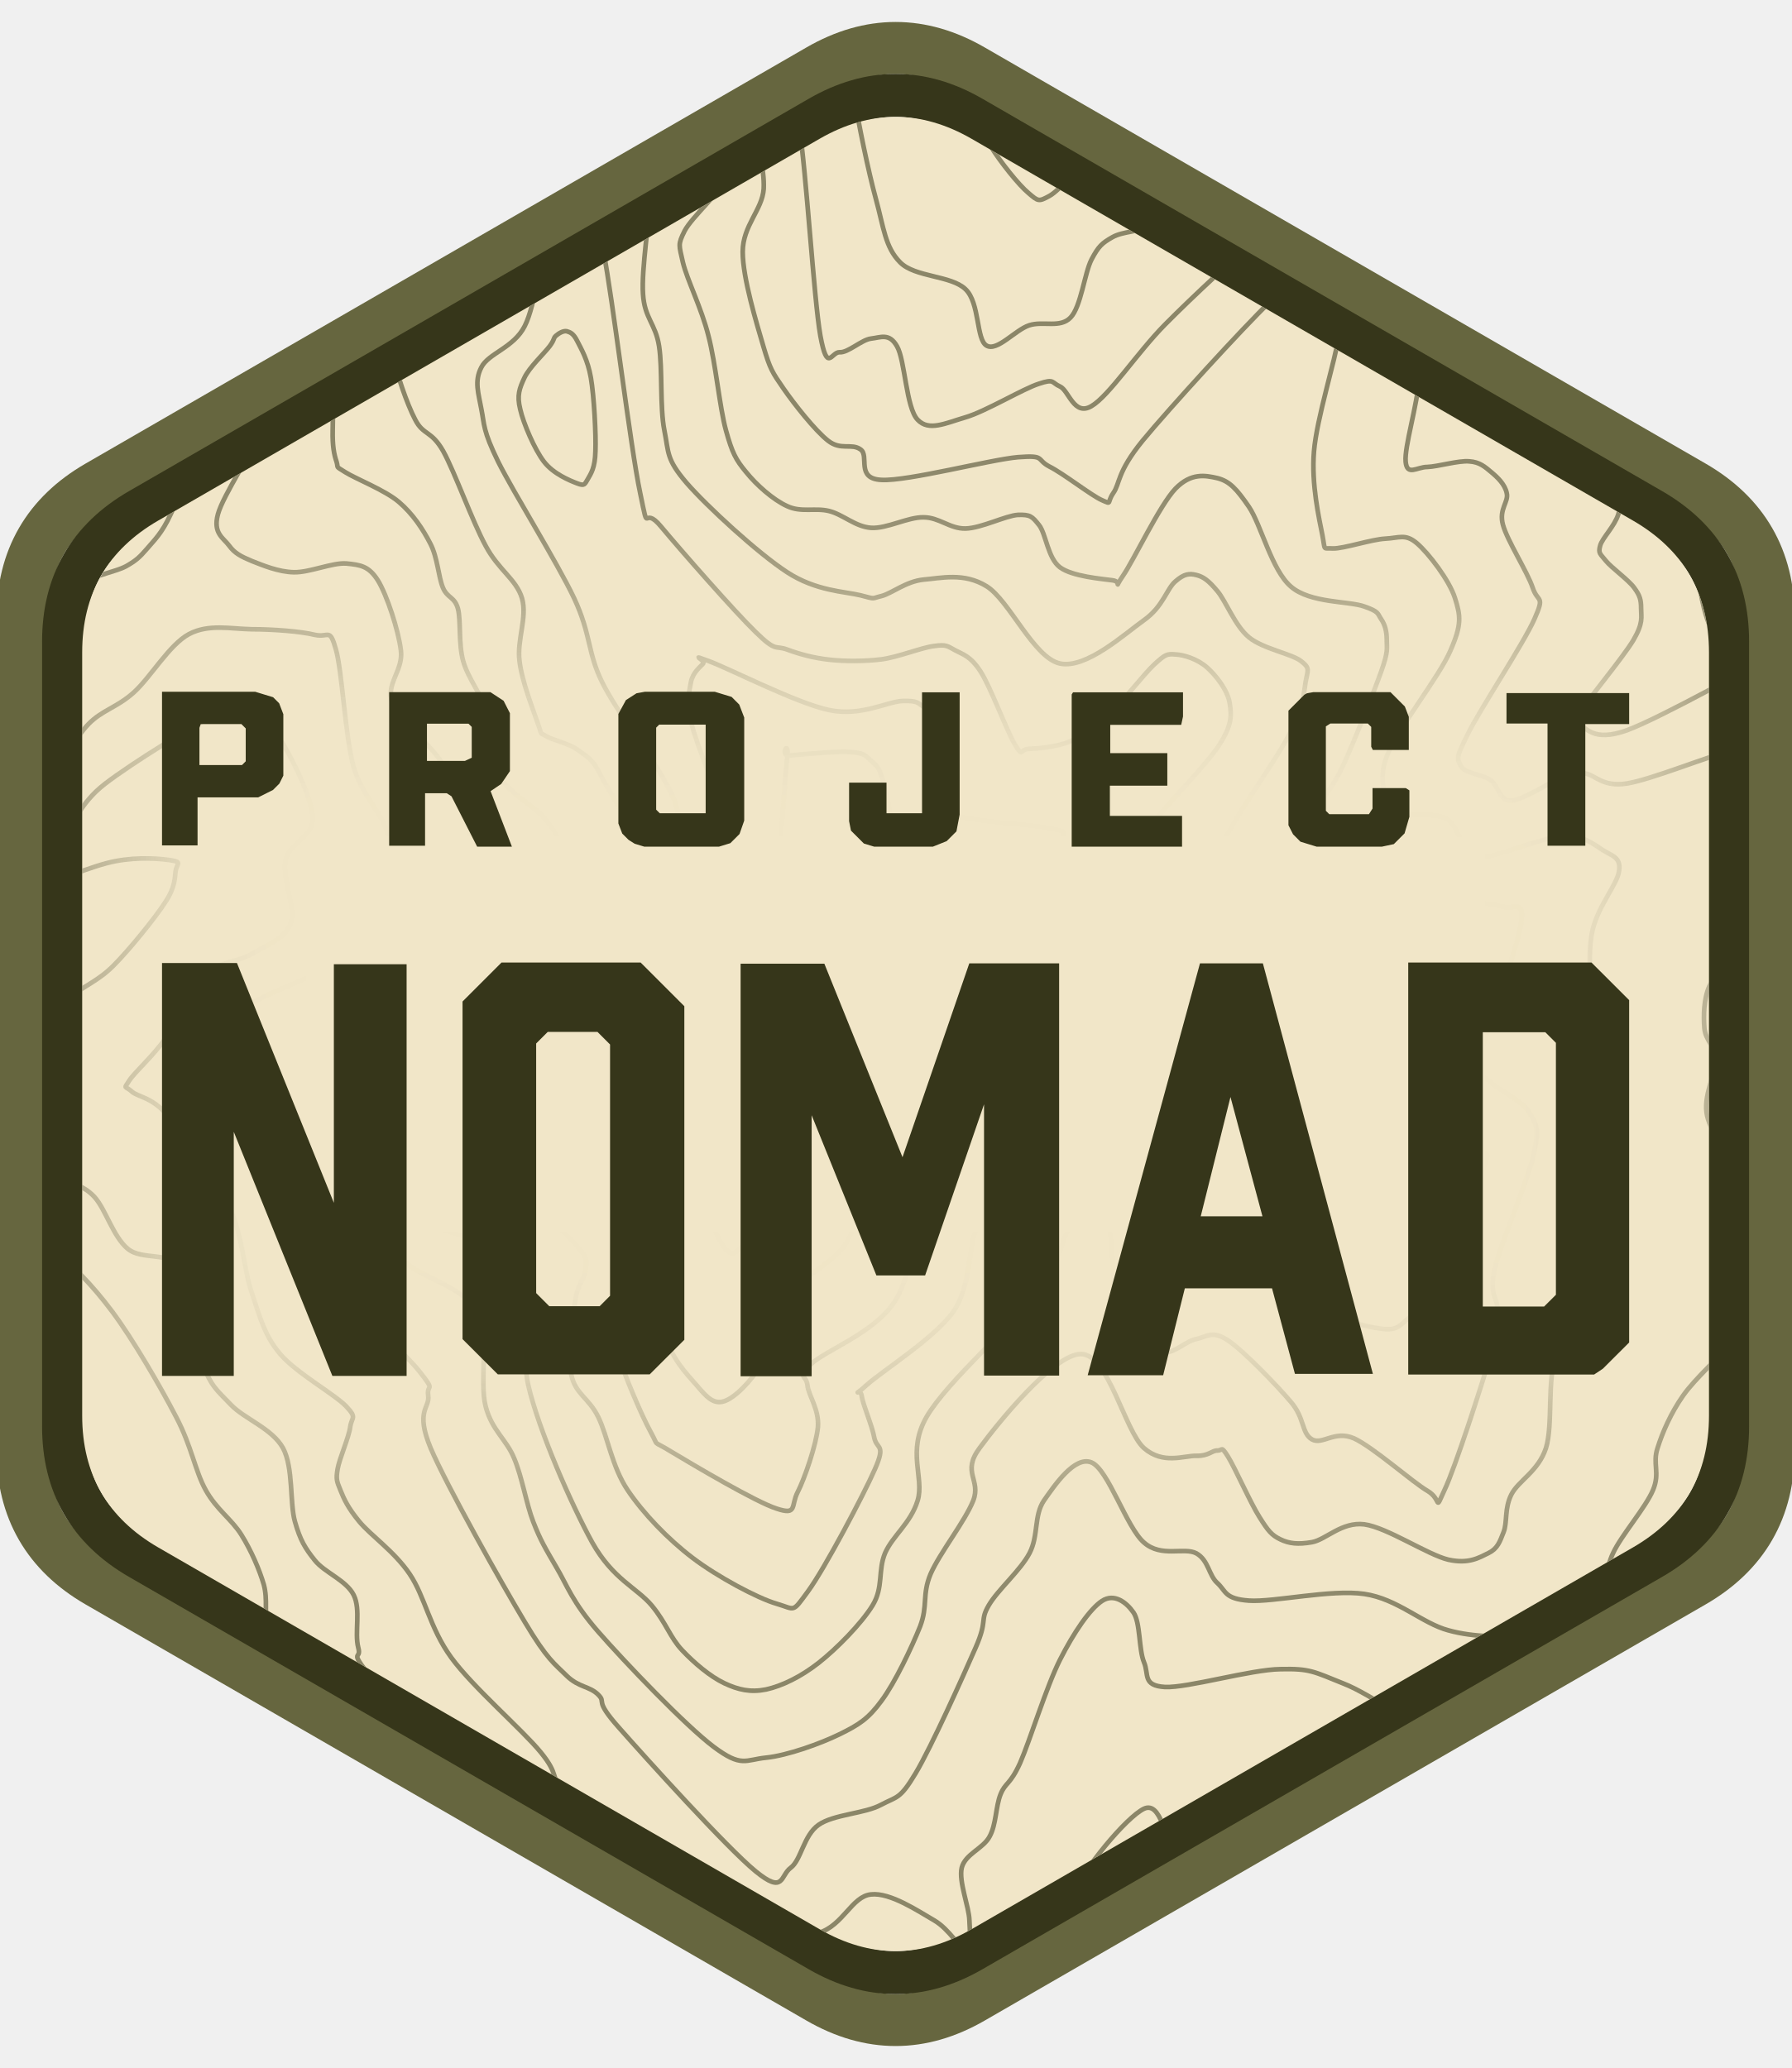
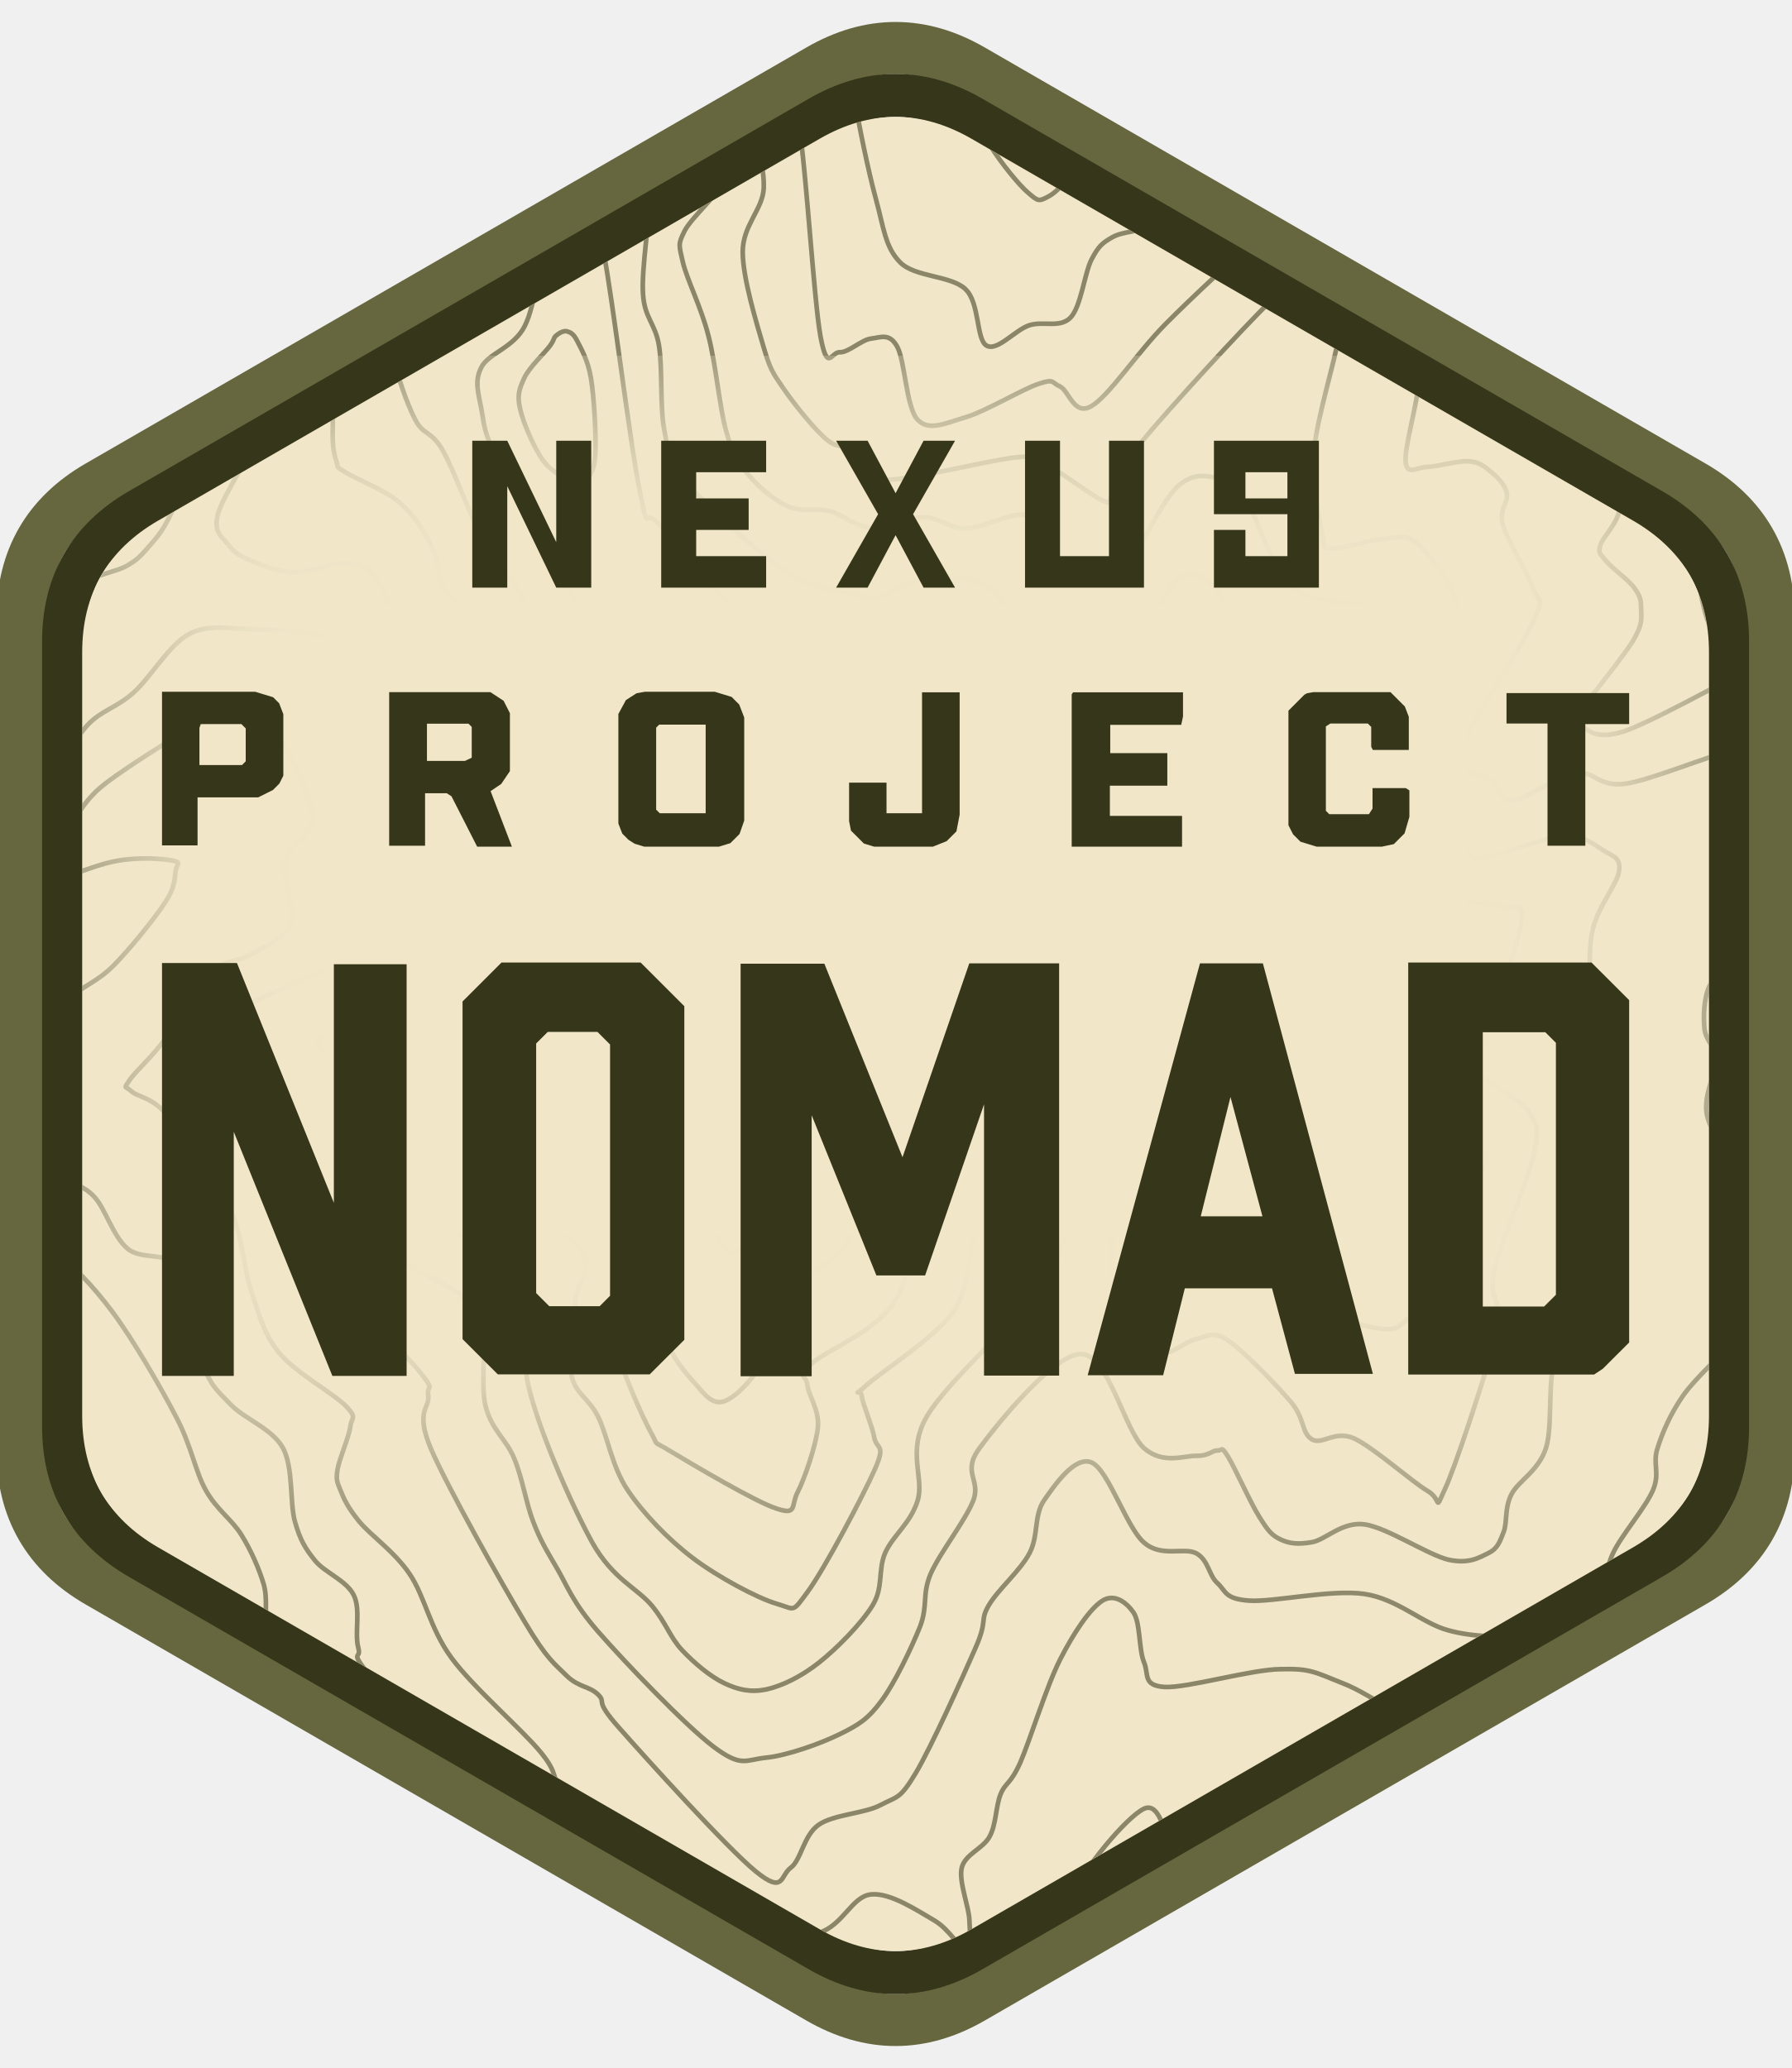
<svg xmlns="http://www.w3.org/2000/svg" viewBox="0 0 512 591.224" width="512" height="591.224">
  <path d="M234.239 19.988 Q256 7.424 277.761 19.988 L483.817 138.954 Q505.578 151.518 505.578 176.645 L505.578 414.579 Q505.578 439.706 483.817 452.269 L277.761 571.236 Q256 583.8 234.239 571.236 L28.183 452.269 Q6.422 439.706 6.422 414.579 L6.422 176.645 Q6.422 151.518 28.183 138.954 Z" fill="none" stroke="#66663F" stroke-width="14.848" />
  <path d="M234.239 33.556 Q256 20.992 277.761 33.556 L472.067 145.738 Q493.828 158.302 493.828 183.429 L493.828 407.795 Q493.828 432.922 472.067 445.486 L277.761 557.668 Q256 570.232 234.239 557.668 L39.933 445.486 Q18.172 432.922 18.172 407.795 L18.172 183.429 Q18.172 158.302 39.933 145.738 Z" fill="none" stroke="#36361A" stroke-width="12.288" />
  <path d="M234.239 39.7 Q256 27.136 277.761 39.7 L466.746 148.81 Q488.507 161.374 488.507 186.501 L488.507 404.723 Q488.507 429.85 466.746 442.413 L277.761 551.524 Q256 564.088 234.239 551.524 L45.254 442.413 Q23.493 429.85 23.493 404.723 L23.493 186.501 Q23.493 161.374 45.254 148.81 Z" fill="#F1E6C8" />
  <clipPath id="f512lockupc">
    <path d="M234.239 39.7 Q256 27.136 277.761 39.7 L466.746 148.81 Q488.507 161.374 488.507 186.501 L488.507 404.723 Q488.507 429.85 466.746 442.413 L277.761 551.524 Q256 564.088 234.239 551.524 L45.254 442.413 Q23.493 429.85 23.493 404.723 L23.493 186.501 Q23.493 161.374 45.254 148.81 Z" />
  </clipPath>
  <filter id="f512lockupb" filterUnits="userSpaceOnUse" x="-49.573" y="101.882" width="611.146" height="387.459">
    <feGaussianBlur stdDeviation="25.439" />
  </filter>
  <mask id="f512lockupm">
    <rect width="512" height="591.224" fill="#fff" />
-     <rect x="26.745" y="178.2" width="458.51" height="234.824" rx="35.224" fill="#000" filter="url(#f512lockupb)" />
+     <rect x="32" y="112" width="448" height="302" rx="35.224" fill="#000" filter="url(#f512lockupb)" />
  </mask>
  <g clip-path="url(#f512lockupc)" mask="url(#f512lockupm)" fill="none" stroke="#36361A" stroke-width="1.331" opacity="0.55">
    <path d="M334.6 0c.8 1.1-.3 5.6 4.4 6.7 4.7 1 17.5-1.2 24-.6 6.5 .5 10.6 1.3 15 3.8 4.4 2.5 6.9 5.3 11.4 11.1 4.5 5.8 10.6 17.8 15.6 23.8 5 6 4.3 8 14.3 12.2 10 4.2 36.8 9.6 45.7 13.1 8.9 3.5 5.8 4.9 7.8 7.9 2 3 2.1 6.5 4.2 10 2.1 3.5 2.9 5.1 8.4 11 5.5 5.9 20.5 20.1 24.6 24.2" />
    <path d="M0 351.4c2.5 1 9.6 2 15 6 5.4 3.9 11.2 9.7 17.1 17.6 5.9 7.9 13.8 21.5 18.2 30 4.5 8.5 5.4 15.4 8.5 21 3.1 5.6 7.4 8.3 10.2 12.8 2.8 4.5 5.1 9.8 6.4 14.2 1.2 4.4 .1 8.6 1 12 1 3.4 .2 1.2 4.6 8.2 4.4 7 13.6 22.4 21.6 33.8 8 11.4 19.7 24.4 26.4 34.4 6.7 10 8 17.3 13.9 25.6 5.9 8.3 18.1 20 21.7 24" />
    <path d="M294.9 0c0 1 1.1 4.1 .4 6-.6 1.9-2.4 4.1-4.3 5.6-1.9 1.5-4.9 .3-7 3.4-2.1 3.1-5.4 10.5-5.5 15-.2 4.5 2.2 7.8 4.8 12 2.6 4.2 7.9 10.9 10.7 13.2 2.8 2.4 2.9 2.5 6 .8 3.1-1.7 8.4-8.7 12.4-11 4-2.3 7.7-1.3 11.6-2.9 3.9-1.6 5-4.3 12-6.8 7-2.5 22-7 30-8.1 8-1 11-4.2 18 1.7 7 5.9 17.5 26.7 24 33.6 6.5 7 6.5 5.7 15 8.3 8.5 2.5 28.9 4.5 36.2 7.2 7.2 2.7 5.8 5.5 7.3 9 1.4 3.5-.3 9.3 1.4 12 1.8 2.7 5.5 1.2 9.1 4.2 3.6 3 10.2 7 12.4 13.8 2.3 6.8 1.7 20 1 27-.7 7-4.8 9.5-5.2 15-.4 5.5 1.7 15 2.8 18 1.2 3 .3 2.5 4 .1 3.7-2.4 15-11.9 18-14.3" />
    <path d="M0 251.5c1.5 .4 3.5 3.1 9 2.2 5.5-.9 17.3-6.3 24-7.5 6.7-1.3 13.3-.7 16.2-.2 2.9 .5 1.3 1 1 3-.3 2 0 4.5-3 9-2.9 4.5-10.3 13.6-14.7 18-4.3 4.4-8.8 6-11.5 8.5-2.7 2.5-2.8 1.9-4.9 6.5-2.1 4.6-6.8 15-7.7 21-.9 6 1 11 2.5 15 1.5 4 3.9 6.5 6.6 9 2.7 2.5 6.3 2.7 9.5 6.2 3.2 3.5 5.3 11.3 9.5 14.8 4.2 3.5 12.1 .5 15.7 6 3.6 5.5 3.5 20.6 5.8 27 2.3 6.4 4.2 7.6 8 11.6 3.8 4 11.8 6.8 14.9 12.4 3 5.6 1.9 15.7 3.4 21 1.5 5.3 2.9 7.6 5.7 11.1 2.8 3.5 9 5.7 11.1 9.9 2.1 4.2 .2 10.7 1.3 15 1.2 4.3-3.8-.7 5.6 11.1 9.4 11.8 40.5 46.9 51 59.7 10.5 12.8 8.2 12.8 12 17 3.8 4.2 4.4 4.7 10.9 8.2 6.5 3.5 20.4 10.6 28.1 12.7 7.7 2 10.5 1.2 18-.3 7.5-1.4 21.5-7.5 27-8.5 5.5-1.1 3.5 .5 6 2.1 2.5 1.7 4 7 9 7.9 5 .9 15.4-.9 21-2.7 5.6-1.8 10.1-2.3 12.5-8.2 2.5-5.9-1.7-18.2 2.3-27 3.9-8.8 16.2-23.5 21.2-25.9 5-2.3 6 9.5 9 11.8 3 2.4 6.9 1.3 8.7 2.1 1.8 .8 3 1 2.1 3-.9 2-6.7 6.3-7.5 9-.8 2.7-.8 8.9 2.7 7.3 3.5-1.7 14.5-14.2 18-17.2 3.5-3 1.8-1.3 3-.7 1.2 .7 2.9 3.7 4.4 4.6 1.5 .9 2.3 1.5 4.6 .9 2.3-.7 6-4.3 9-4.8 3-.6 6.5 1.6 9 1.5 2.5-.2 .5-3.7 6-2.3 5.5 1.3 21.5 7.4 27 10.4 5.5 2.9 4.5 5.9 6 7.2 1.5 1.3 1 1.4 3 .5 2-.8 4.5-4.8 9-5.7 4.5-1 12 .8 18 0 6-.8 12.4-2.7 18-5 5.6-2.2 11.3-5.6 15.3-8.7 4-3.1 5.8-7.7 8.7-9.7 2.9-2 7.5-2.1 9-2.5" />
    <path d="M449.3 591c4.2-1.4 19.6-5.7 24.7-8.6 5.1-2.8 3-7.8 6-8.3 3-.5 7 4.7 12 5.1 5 .5 15-2 18-2.4" />
    <path d="M510 185.8c-7.5 3.8-35.2 19.4-45 23-9.8 3.5-11.6-1-13.8-1.8-2.3-.8-2.5 1 .1-3 2.6-4 12.6-16 15.6-21 2.9-5 2.2-6.5 2.2-9 0-2.5-.3-3.7-2-6-1.7-2.3-6.5-5.7-8.1-7.7-1.6-2-2.2-2.1-1.6-4.3 .6-2.2 4.1-5.5 5.2-9 1-3.5 1.8-8.5 1-12-.8-3.5-2.6-5.5-5.8-9-3.2-3.5-12.1-8-13.4-12-1.4-4 4.6-8.8 5.6-12.3 1-3.5 3.4-5.1 .4-8.7-3-3.6-13.3-10-18.4-12.6-5.1-2.7-7-1.2-12-3.2-5-2-14-5.9-18-9-4-3-2.5-5.2-6-9.3-3.5-4.1-10.5-13-15-15.3-4.5-2.3-6-.3-12 1.5-6 1.8-17.5 6.3-24 9.4-6.5 3.2-10.5 7.5-15 9.7-4.5 2.2-9 1.9-12 3.6-3 1.7-4 2.6-6 6.4-2 3.9-3 13.5-6 16.6-3 3.1-7.8 .9-11.8 2.2-4 1.3-9.2 7.6-12.2 5.8-3-1.7-1.9-12.2-6-16.1-4.1-4-14.5-3.4-18.7-7.7-4.3-4.3-4.7-10-6.9-18-2.2-8-5.2-22.5-6.3-30-1-7.5-.8-10.5 .2-15 1-4.5 4.9-10 5.8-12" />
    <path d="M0 95.9c4.2 2 19.9 8.1 25.4 12.1 5.4 4 5.9 8 7.3 12 1.5 4 1.8 7.7 1.4 12-.5 4.3 .2 8.9-4.1 13.9-4.3 5-16.6 9.7-21.6 16.1-5 6.4-7 18.8-8.4 22.6" />
    <path d="M0 234.4c1.5 .9 6 4.9 9 5.5 3 .7 5.5 1 9-1.6 3.5-2.6 4.5-8.4 12-14.2 7.5-5.8 26-17.3 33-20.5 7-3.3 6-.7 9 .9 3 1.5 6.2 3.6 9.1 8.5 2.9 4.9 8.2 15.5 8.3 21 0 5.5-6.7 7-7.8 12-1 5 3.1 13.6 1.5 18-1.6 4.4-6.9 6.2-11.1 8.7-4.2 2.5-10 2.2-14.1 6.3-4.2 4.1-7.2 13-10.7 18-3.5 5-8.7 9.5-10.3 12-1.6 2.5-1.2 1.3 .7 3 1.8 1.7 5.8 1.5 10.4 7 4.6 5.5 13.5 17.5 17.5 26 4 8.5 4.1 17.7 6.5 24.7 2.4 7 3.5 11.9 8 17.3 4.5 5.4 15.5 11.5 18.9 15 3.3 3.5 1.6 3 1.2 6-.4 3-3.1 9-3.6 12-.5 3-.2 3.5 .8 6 1 2.5 2.1 5 5.4 9 3.3 4 10 8.5 14.4 15 4.4 6.5 5.7 15.4 11.9 23.9 6.2 8.5 20.3 20.6 25.6 27.1 5.3 6.5 2.8 7 6.4 12 3.5 5 7.4 11.1 15.1 18 7.7 6.9 21.2 19.5 30.9 23.1 9.7 3.6 20 .6 27-1.5 7-2.1 9.5-10.5 15-11 5.5-.6 13.5 4.8 18 7.4 4.5 2.6 7.3 8.2 9 8.2 1.7 0 1.3-4.3 1.1-8.2-.1-3.9-3.1-11-2.2-15 1-4 6.2-5.5 8-9 1.9-3.5 1.7-8.5 3.1-12 1.4-3.5 2.7-2.6 5.6-9 2.8-6.4 7.5-21.8 11.4-29.5 3.9-7.7 8.5-14.5 12-16.8 3.5-2.3 7 .4 9 3.3 2 2.9 1.5 10.6 3 14.2 1.5 3.5-.5 6.7 6 7.1 6.5 .3 24.5-5 33-5.1 8.5-.2 9.5 .7 18 4.1 8.5 3.3 19.5 12.5 33 16 13.5 3.5 37.3 6.4 48 5.1 10.7-1.4 11.8-9.2 16-13.4 4.2-4.2 5.5-5.1 9.3-12 3.8-6.9 11-22.7 13.7-29.7 2.7-7 1.2-9.5 2.2-12.3 1-2.8 3.2-3.8 3.8-4.6" />
    <path d="M0 29.2c.5-1.3 2-6.2 3-7.8 1-1.6 .5-1.8 3-1.6 2.5 .3 8.7 .5 12 3.2 3.3 2.7 3.2 7.3 7.6 13 4.4 5.7 13.6 16.5 18.8 21 5.2 4.5 9.6 5 12.4 6 2.9 1-.8 3.5 4.7 0 5.5-3.5 20.2-12.7 28.5-21.2 8.3-8.5 14.6-22.8 21.2-29.8 6.6-7 15.2-10 18.3-12" />
    <path d="M210.4 0c2 2.9 8.6 11.4 11.6 17.4 3 6 4.4 5.5 6.4 18.6 2.1 13.1 4.2 49.2 6.1 60 2 10.8 3.1 4.6 5.5 4.7 2.4 .2 6.3-3.6 9-3.9 2.7-.3 5.2-1.7 7.4 2.2 2.3 3.9 2.6 17.6 5.9 21 3.2 3.4 7.9 1 13.7-.7 5.8-1.7 16.5-8.2 21-9.6 4.5-1.5 3.5-.3 6 .8 2.5 1.1 4 8.6 9 5.6 5-2.9 13-15.2 21-23.3 8-8.1 21-20.1 27-25.1 6-5.1 6.5-4.3 9-5.1 2.5-.9-.1-3.6 6 0 6.1 3.6 25.5 13.8 30.6 21.4 5.1 7.6 .7 16 .1 24-.6 8-4.3 19.8-3.9 24 .4 4.2 3.2 1.5 6.2 1.5 3-.1 9-1.9 12-1.6 3 .2 4.5 1.6 6.3 3.1 1.8 1.5 3.9 3.5 4.4 6 .6 2.5-2.3 4.5-1.1 9 1.2 4.5 7 13.5 8.5 18 1.5 4.5 3.6 2 .5 9-3.1 7-15.7 26-19.1 33-3.5 7-3 6.8-1.9 9 1.1 2.2 6 2.3 8.4 4 2.4 1.6 2.5 6 6 5.9 3.5-.2 11.5-5.6 15-6.9 3.5-1.3 3-1.2 6-.9 3 .4 5 4 12 2.9 7-1.1 23.5-7.9 30-9.4 6.5-1.5 6.5-.1 9 .5 2.5 .6 5 2.8 6 3.3" />
    <path d="M0 80.8c2.5 1.2 8.5 6.4 15 7.6 6.5 1.1 18-3.2 24-.5 6 2.6 8.9 10.4 12 16.3 3.1 5.8 6.7 11.7 6.3 18.8-.3 7.1-5.9 18.4-8.5 24-2.6 5.6-4.7 7.4-6.8 9.9-2.1 2.4-3 3.3-6 5-3 1.6-8.3 2.3-12 4.8-3.7 2.5-7.8 6.6-10.1 10.3-2.3 3.7-2.7 5-3.8 12-1.1 7-3.3 24.2-3 30 .3 5.8 3.6 4.4 4.9 4.9 1.3 .6 .8 1.2 3-1.6 2.2-2.9 6.4-11.3 10.3-15.3 3.9-4 8.1-4.7 12.9-9 4.8-4.3 10.2-13.7 15.8-16.7 5.6-3 12-1.5 18-1.4 6 0 14 .6 18 1.6 4 .9 4.2-2.2 6 4.1 1.8 6.2 2.6 24.3 5 33.4 2.5 9.1 10 15 9.8 21-.2 6-10 10-10.9 15-.9 5 10.5 9.5 5.5 15-5 5.5-29.2 13.5-35.5 18-6.3 4.5-2.4 5-2.3 9 .2 4 1.9 11.1 3.1 15 1.2 3.9 1.7 5 4.3 8.5 2.6 3.5 7.9 5.4 11.1 12.5 3.2 7.1 2.5 20.1 8.2 30 5.6 9.9 21 23.2 25.7 29.2 4.7 6 1.9 3.2 2.4 6.8 .5 3.6-3.8 4.2 .7 15 4.6 10.8 20.4 38.9 26.9 49.7 6.5 10.9 8.5 11.9 12 15.4 3.5 3.4 6.5 2.9 9 5.4 2.5 2.5-1.5 1.1 6 9.5 7.5 8.5 30.8 34.3 39 41 8.2 6.7 7 1.2 10-1 3-2.2 3.7-9.3 8-12.3 4.3-3 13.2-3.2 17.8-5.7 4.7-2.5 5.4-1.5 9.9-9 4.5-7.5 13.7-28 17.2-36 3.5-8 1.1-7.5 3.7-12 2.6-4.5 9.1-10 11.7-15 2.6-5 1.2-10.7 4.1-15 3-4.3 8.8-12.9 13.6-10.9 4.8 2 10 18.6 15 22.9 5 4.4 11.5 1.2 15 3.1 3.5 2 3.5 6.3 6 8.5 2.5 2.3 2 4.5 9 5 7 .5 23.5-3.3 33-1.9 9.5 1.4 16.5 8.4 24 10.4 7.5 2.1 16 1.8 21 1.8 5-.1 5.5-.6 9-2.1 3.5-1.5 9.6-5.3 12-7 2.4-1.6 1.8-.3 2.6-2.8 .8-2.5 .1-7 2.5-12 2.3-5 9.3-13 11.4-18 2.1-5-.2-7.5 1.3-12 1.4-4.5 3.8-10 7.3-15 3.5-5 10.9-11.5 13.6-15 2.7-3.5 2-4.5 2.5-6 .5-1.5 1.4-.5 .4-3-.9-2.5-5.3-5.5-5.8-12-.5-6.5 3.4-19.5 2.8-27-.7-7.5-6.1-12.5-6.8-18-.7-5.5 2.7-11 2.6-15-.1-4-2.9-5.5-3.2-9-.3-3.5-.2-8.5 1.4-12 1.6-3.5 6.3-5.5 8-9 1.6-3.5-.4-9 1.8-12 2.3-3 9.7-5.1 11.6-6.1" />
    <path d="M175.3 0c.1 1.5 .1 6 .9 9 .8 3 1.7 6.8 3.8 9.1 2.1 2.3 4.5 3.4 9 4.9 4.5 1.5 13.8 1.9 18 4.1 4.2 2.2 5.5 4.4 7.4 8.9 1.9 4.5 4.2 12 3.9 18-.4 6-6 10.5-6 18 0 7.5 4 20.5 5.9 27 1.9 6.5 2.6 7.5 5.7 12 3.1 4.5 9.1 12.1 12.8 15 3.7 2.9 6.7 .6 9.3 2.5 2.6 1.8-1.5 8.4 6 8.7 7.5 .4 31-5.8 39-6.5 8-.6 5 .6 9 2.7 4 2 12 8.3 15 9.6 3 1.3 1.3 .8 3.2-2 2-2.8 1-5.9 8.4-15 7.5-9.1 28.8-32.4 36.4-39.7 7.6-7.3 5.9-4.1 9-3.9 3.1 .1 7.7 2.3 9.5 4.6 1.8 2.3 2.2 2 1.2 9-1 7-6.3 23.5-7.1 33-.8 9.5 1.5 19.4 2.4 24 .9 4.7 0 3.6 3 3.8 3 .1 11-2.6 15-2.8 4-.2 5.7-1.5 9 1.3 3.3 2.8 9.3 10.6 10.9 15.7 1.6 5.1 2 7.5-1.3 15-3.2 7.5-15.2 22.5-18.1 30-3 7.5 0 12.2 .4 15 .4 2.8-.6 1.5 2.1 2 2.7 .5 10.8-.9 14.3 1 3.5 1.9 4.6 8.6 6.7 10.3 2.1 1.8 1.5 1.3 6 .4 4.5-.9 15.7-5.4 21-5.7 5.3-.3 8.5 2.3 11.1 4 2.6 1.7 5.3 2 4.7 6-.5 4-6.5 10.5-7.8 18-1.4 7.5 .3 20.5-.4 27-.7 6.5-4.1 7.5-3.7 12 .4 4.5 4.6 6.5 6 15 1.5 8.5 2.4 28 2.7 36 .2 8 1.4 7-1.1 12-2.4 5-10.9 10.5-13.6 18-2.8 7.5-.9 20.3-3 27-2.2 6.7-7.9 9.3-9.9 13.3-2 4-1.1 7.9-2.2 10.7-1.1 2.8-1.7 4.7-4.3 6-2.7 1.3-5.6 3.2-11.5 1.9-5.9-1.4-17.5-9.2-24-10.1-6.5-.8-11 4.4-15 5.1-4 .7-6.5 .4-9-.8-2.5-1.2-3.5-2.4-6-6.4-2.5-3.9-7-14.1-9-17.3-2-3.2-1.5-1.7-3-1.7-1.5-.1-2.5 1.6-6 1.5-3.5-.1-9.5 2.6-15-2.2-5.5-4.9-10.2-26.9-18-26.9-7.8 0-23.9 19.9-29 26.9-5.2 7 .5 9-1.8 15-2.4 6-9.6 15-12.2 21-2.5 6-.7 9-3 15-2.4 6-7.2 16.1-11 21.2-3.8 5.2-6.5 6.9-12 9.6-5.5 2.7-15 6.1-21 6.7-6 .6-7 2.9-15-3.1-8-6-25.5-24.3-33-32.9-7.5-8.6-8.9-13.3-12-18.5-3.1-5.3-4.6-7.8-6.6-13-2-5.2-3.1-12.5-5.4-18-2.2-5.5-6.4-8-8.2-15-1.8-7 1.2-20.3-2.4-27-3.7-6.7-15-9.7-19.4-13.2-4.4-3.5-4.2 .5-6.9-7.8-2.7-8.3-6.5-33-9.5-42-3.1-9-7.6-9.4-8.9-12-1.3-2.6-.9-2.5 1.3-3.8 2.2-1.3 6.5-1.2 12-4.1 5.5-2.9 17.4-9.9 21.2-13.1 3.7-3.2 1.5-3 1.2-6-.4-3-3.9-8-3-12 .8-4 6.3-8.5 8-12 1.7-3.5 3.1-4 2.2-9-.9-5-3.9-14.5-7.7-21-3.7-6.5-12.7-12.5-14.7-18-2.1-5.5 3.1-9.2 2.4-15-.7-5.8-4-15.9-6.6-20.1-2.6-4.1-5-4.4-9-4.8-4-.3-10.5 2.6-15 2.5-4.5-.1-8.9-2-12-3.2-3.1-1.3-4.9-2.2-6.5-4.4-1.6-2.2-4.7-3.5-3.2-9 1.5-5.5 10-18 12.2-24 2.1-6-1.4-5.5 .9-12 2.4-6.5 8.7-20 13.1-27 4.4-7 10.4-10.6 13.5-15.1 3.1-4.5 2.4-8.4 5-11.9 2.6-3.5 5.5-1 10.6-9 5.2-8 15.8-31 20.4-39 4.6-8 6-7.5 7.2-9" />
    <path d="M148.3 27c1-.7 3.4-2.6 4.7-2.9 1.3-.3 1-.7 3 1 2 1.7 6 7.1 9 9.4 3 2.3 3 3.8 9 4.5 6 .7 21.8-.9 27-.4 5.2 .5 3.3 1.3 4.4 3.4 1.1 2.1 3.7 5 2.1 9-1.6 4-9.7 11-11.8 15-2 4-1.6 4-.5 9 1.2 5 5.3 13 7.3 21 2.1 8 3.2 20.5 5 27 1.8 6.5 2.8 8.4 5.8 12 2.9 3.6 7.7 7.9 11.7 9.7 4 1.9 8 .4 12 1.4 4 1 7.5 4.5 12 4.8 4.5 .3 10.5-3.1 15-3 4.5 0 7.5 3.3 12 3.2 4.5-.1 11.5-3.7 15-3.9 3.5-.1 4 .4 6 2.9 2 2.5 2.5 9.5 6 12.1 3.5 2.6 12 3.3 15 3.7 3 .4 0 3.1 3-1.3 3-4.3 10.5-20.2 15-24.9 4.5-4.6 8.5-3.8 12-3 3.5 .9 5.5 3.1 9 8.2 3.5 5.2 6.5 18.1 12 22.8 5.5 4.8 16.7 4.1 21 5.7 4.3 1.5 3.7 2 4.8 3.6 1.1 1.6 1.6 3.5 1.6 6 0 2.5 .5 3.1-1.6 9-2.1 5.9-7.8 20.2-10.8 26.7-3 6.5-5.9 9.2-7.3 12.3-1.4 3.1-1.3 3.5-1 6 .2 2.5 1.4 6.8 2.3 9 .9 2.3 2 3.5 3 4.3 1 .9-.2 .8 3 .6 3.2-.2 11.4-2.8 15.9-1.9 4.5 .9 6.3 5.7 11.1 7.4 4.8 1.7 14 1.4 18 2.7 4 1.2 6.8-2.4 5.8 4.9-1 7.3-10.4 31.5-11.9 39-1.5 7.5 .4 3.5 2.7 6 2.4 2.5 9.4 5.5 11.5 9 2.1 3.5 3 4.5 1.3 12-1.6 7.5-9.5 25.5-11.2 33-1.7 7.5 1.1 8 .9 12-.1 4 .7 3.5-1.9 12-2.5 8.5-10.2 32.5-13.3 39-3 6.5-.6 2.7-4.9 .2-4.3-2.5-15.5-12.5-21-15-5.5-2.4-9 2-12 .3-3-1.8-2-6-6-10.7-4-4.7-13.5-14.6-18-17.6-4.5-3-6-1-9-.4-3 .6-5.8 3.7-9 3.9-3.2 .2-7.7-1.2-10-2.7-2.3-1.5-2.8-1-3.7-6-.9-5-1.1-19-1.8-24-.7-5-.6-5.6-2.5-6.2-1.9-.5-6-.5-9 3-3 3.5-2.1 9.2-9 18.2-6.8 9-26.3 26-32.1 36-5.8 10-.6 17.5-2.6 24-2 6.5-7.1 10-9.3 15-2.1 5-.4 9.8-3.6 15-3.2 5.2-10.3 12.4-15.4 16.4-5.1 4-10.5 6.6-15 7.6-4.5 .9-8 .1-12-1.8-4-1.9-8.5-5.7-12-9.4-3.5-3.7-4.5-7.7-8.7-12.8-4.3-5.1-11.1-7.5-17-18-5.8-10.5-15.3-32-18.3-45-2.9-13 4.7-25.5 .5-33-4.2-7.5-20.7-9-25.7-12-4.9-3-2.3-1-3.9-6-1.6-5-5.1-17-5.5-24-.4-7-1.6-12.4 3-18 4.6-5.6 20.6-11.3 24.6-15.8 4-4.5-1-7.3-.6-11.2 .3-3.9 1.6-8.5 2.8-12 1.1-3.5 1.6-5.5 3.8-9 2.2-3.5 8.3-8.5 9.2-12 1-3.5-.7-5.5-3.5-9-2.7-3.5-10.1-7-12.8-12-2.8-5-1.8-12.5-3.5-18-1.8-5.5-5.6-10-7-15-1.4-5-.6-11.5-1.5-15-1-3.5-3-2.9-4.3-6-1.3-3.1-1.5-8.6-3.6-12.6-2.1-4.1-5-8.5-9-11.9-4-3.4-12.3-6.6-15.3-8.5-3-1.9-1.9-1-2.5-3-.7-2-1.2-4.5-1.1-9 0-4.5 .3-12.5 1.4-18 1-5.5 3.2-11.2 5.1-15 1.9-3.8 3.3-5.2 6.4-7.7 3.1-2.5 8.2-1.6 12.2-7.3 4-5.7 7.3-18.8 11.8-26.6 4.5-7.8 12.3-16.7 15-20.2 2.7-3.6 .3-.5 1.3-1.2z" />
    <path d="M148.5 51c1.5-.6 4.7-2.3 7.5-2 2.8 .4 4.5 3.2 9 4.1 4.5 .9 14.6 .6 18 1.2 3.4 .7 2.5-2.2 2.7 2.7 .1 4.9-2.4 20-1.9 27 .4 7 3.6 8.5 4.6 15 1 6.5 .2 17.5 1.5 24 1.3 6.5 .5 8.2 6.3 15 5.9 6.8 20.5 20.2 28.8 25.6 8.3 5.4 16.5 5.5 21 6.6 4.5 1.2 3 .9 6 .2 3-.8 7-4.2 12-4.7 5-.4 11.5-2.1 18 1.9 6.5 4 13.5 20.5 21 22.1 7.5 1.6 18.5-8.5 24-12.4 5.5-3.9 6.5-9 9-11.1 2.5-2.2 4-2.3 6-1.8 2 .5 3.5 1.6 6 4.6 2.5 3 5 9.9 9 13.2 4 3.3 12.2 4.7 14.9 6.8 2.7 2.1 1.9 2.5 1.3 6-.6 3.5-.4 6.5-4.7 15-4.3 8.5-19.1 28.1-21 36-1.9 7.9 7.4 7.7 9.5 11.4 2.1 3.6-1.5 8.5 3 10.8 4.5 2.2 17.5 2.4 24 2.7 6.5 .4 11-1.5 15-.7 4 .9 7.8-1.7 9.3 5.8 1.5 7.5-2.9 30.3-.4 39 2.4 8.7 12.4 10.5 15.1 13.5 2.7 3 2.6 .2 1.4 4.5-1.3 4.3-6 16-8.9 21-3 5-7 6-8.6 9-1.6 3-.2 6.6-1 9-.8 2.4-2.3 4.1-3.9 5.4-1.6 1.3-2.5 2.8-6 2.6-3.5-.3-10.3-1.8-15-4.2-4.7-2.3-10-6.3-13.5-9.8-3.5-3.5-3.7-9.1-7.5-11.2-3.8-2-11.8 0-15-1.1-3.2-1.2-2.9-.3-3.9-5.7-1-5.4-1.4-21.9-2.3-27-.8-5.1-1.3-2.9-2.8-3.4-1.5-.5 1.1-1.7-6.2 .4-7.2 2.1-30.3 7.9-37.3 12-6.9 4.1-2.3 8.9-4.5 12.4-2.2 3.5-6.2 3.2-8.8 8.6-2.5 5.4-1.5 16.5-6.7 24-5.3 7.5-20.4 17-24.8 21-4.4 4-1.8 .5-1.4 3 .3 2.5 3 8.5 3.6 12 .7 3.5 3.4 1.7 .2 9-3.2 7.3-14.4 28.5-19.1 34.9-4.7 6.4-3.5 5.2-9 3.6-5.5-1.6-16.9-7.7-24-13.1-7.1-5.4-14.1-12.7-18.6-19.4-4.5-6.7-5.7-15.4-8.4-20.9-2.7-5.5-6.6-6.6-7.7-12.1-1.1-5.5 .5-16 1.1-21 .7-5 2.8-6.5 3-9 .2-2.5 .7-3.1-1.8-6-2.4-2.9-8-8.7-12.6-11.1-4.6-2.4-11.5-.2-15-3.3-3.5-3.2-5.6-10.5-6.1-15.6-.5-5.1-.4-11.3 3.1-15.1 3.5-3.9 13.7-5.3 18-7.8 4.3-2.4 5.8-2.4 7.6-7.1 1.8-4.7-.2-12.5 3.2-21 3.4-8.5 15.6-21 16.9-30 1.4-9-6.1-18.7-8.8-24-2.6-5.3-4.2-5.7-6.9-7.7-2.7-1.9-7.1-2.7-9-3.9-1.9-1.2-.9 .2-2.2-3.4-1.2-3.6-4.6-12-5.3-18-.8-6 2.3-12.5 .7-18-1.7-5.5-6.7-8-10.4-15-3.8-7-8.8-21-12.1-27-3.4-6-5.7-4.5-8-9-2.4-4.5-5.6-14-6.2-18-.6-4-.8-3.6 2.5-6 3.3-2.4 12.3-5.1 17-8.6 4.7-3.5 9.4-7.8 11.4-12.4 2.1-4.6 .3-11.3 .9-15 .6-3.7 2-5.6 2.7-7.1 .7-1.5 0-1.3 1.5-1.9z" />
    <path d="M158 66c2-.1 7.6 .5 10 1.5 2.4 1 2-7.8 4.5 4.5 2.5 12.3 7.7 55.9 10.5 69 2.7 13.1 .5 2.9 6 9.6 5.5 6.6 21 24.3 27 30.1 6 5.9 5.5 3.7 9 5 3.5 1.3 7.5 2.4 12 2.9 4.5 .5 10 .5 15-.1 5-.7 11.5-3.4 15-3.8 3.5-.5 3.8 0 6 1.2 2.2 1.2 4.4 1.6 7.3 6.1 2.9 4.5 7.6 17.3 9.9 21 2.3 3.7 1.2 1.3 3.8 1.1 2.6-.1 8.1-.5 12-2.2 3.9-1.6 7.2-4.2 11.2-7.9 4-3.7 9.7-11.2 12.8-14.1 3.1-2.8 3.5-3 6-2.8 2.5 .1 6.4 1.4 9 3.7 2.6 2.3 5.9 6.5 6.5 10.2 .6 3.7 .6 6.4-3 12-3.6 5.6-14.8 16.8-18.5 21.8-3.7 5-2.9 4.3-3.8 8.2-.8 3.9-2.2 11-1.2 15 .9 4 5.5 6.5 6.9 9 1.3 2.5 1 3.5 1.1 6 .2 2.5 .2 6.5-.3 9-.5 2.5 2.8 1.2-2.7 5.8-5.5 4.7-23 18.6-30 22.3-7 3.7-8.2-1.5-12-.2-3.8 1.4-6.9 3.8-10.5 8.1-3.7 4.3-7.8 9-11.4 18-3.6 9-4.6 27-10.3 36-5.7 9-19.8 14-24 18-4.2 4-1.3 3-1 6 .3 3 3.4 6.9 3 12-.5 5.1-3.8 14.7-5.8 18.6-2 3.9 0 6.7-6 4.7-6-1.9-24-12.6-30-16.2-6-3.7-3.4-1-6-5.7-2.6-4.7-7.7-16.7-9.4-22.4-1.6-5.7-.9-8.5-.5-12 .4-3.5 2.4-5.5 2.7-9 .3-3.5 2.8-5-1-12-3.9-7-18.4-24.4-22.1-30-3.6-5.6-2.7-.9 .3-3.7 3-2.8 14.6-7.8 18-13.2 3.4-5.4-1.2-9.4 2.5-19.1 3.7-9.7 16.7-30 19.7-39 3-9-.8-10.5-2-15-1.1-4.5-1.2-5.5-4.9-12-3.6-6.5-13-18.5-17.2-27-4.2-8.5-3.1-13.5-8-24-5-10.5-17.2-30-21.7-39-4.4-9-3.9-10.5-4.8-15-.8-4.5-2.1-8 0-12 2-4 9.3-5.6 12.4-11.8 3.1-6.1 4.7-20.6 6-25.2 1.3-4.5 0-1.9 2-2z" />
    <path d="M374.7 291c2-.2 7.7-1 9.7 0 1.9 1 1.8 3 2.1 6 .2 3 .1 9-.7 12-.9 3-3.1 3-4.4 6-1.3 3-1.3 9.6-3.4 12-2 2.4-6.8 2.2-9 2.2-2.2 0-3.2-.8-4.2-2.2-1-1.4-2.5-1-1.8-6 .7-5 4.3-19.2 5.8-24 1.5-4.8 2.2-3.6 3.2-4.6 1-1 .6-1.2 2.7-1.4z" />
    <path d="M158.9 96c.8-.7 2.1-1.5 3.1-1.3 1 .3 1.9 .6 3 2.8 1.1 2.2 3 5.3 3.9 10.5 .9 5.2 1.5 16.2 1.3 21-.1 4.8-1.3 6.4-2.2 8-.9 1.5-.9 2-3 1.2-2.1-.8-6.8-2.7-9.5-6.2-2.7-3.5-5.9-11-6.8-15-1-4-.2-6 1.2-9 1.4-3 5.7-7 7.2-9 1.5-2 1-2.3 1.8-3z" />
    <path d="M202.6 189c6 2.2 25.2 12.1 34.4 14 9.2 1.9 16.5-2.4 21-2.6 4.5-.1 4.3 .6 6 1.7 1.7 1.1 3.4 1.1 4.2 4.9 .8 3.8-.3 13.7 .5 18 .8 4.3-.9 6.1 4.3 8.1 5.2 1.9 21.8 2.5 27 3.7 5.2 1.1 3.4 .2 4.1 3.2 .6 3-.7 10-.3 15 .4 5 2.8 11.3 2.7 15-.2 3.7 .1 4-3.5 6.9-3.6 3-12 5.9-18 10.8-6 4.8-11.7 10.5-18 18.1-6.3 7.5-16.5 20.7-20.1 27.2-3.6 6.5-.6 8-1.6 12-1.1 4-1 7.5-4.6 12-3.7 4.5-13.3 9.5-17.2 15-3.8 5.5-3.2 13.2-5.9 18-2.8 4.8-7.5 9.6-10.6 10.6-3.1 1-5.1-1.3-7.9-4.6-2.9-3.3-7.5-8-9.1-15-1.6-7 1.1-19-.5-27-1.6-8-7.3-16-9.1-21-1.7-5-2.4-6-1.5-9 .8-3 5.2-4.5 6.6-9 1.5-4.5 0-12.5 2.3-18 2.4-5.5 9.4-9.5 11.9-15 2.5-5.5 1.4-13 3.1-18 1.7-5 6.3-7 7-12 .7-5-.7-10.5-2.8-18-2-7.5-7.7-20.5-9.3-27-1.6-6.5-.7-9.1-.2-12 .6-2.9 2.7-4.3 3.5-5.3 .8-1-4.4-2.9 1.6-.7z" />
    <path d="M225.7 216c3-.3 13.4-1.3 17.3-1 3.9 .2 4.3 .9 6 2.5 1.7 1.7 2.3 1.3 3.9 7.5 1.6 6.2 3.9 24.5 5.7 30 1.9 5.5 3 2.3 5.4 2.8 2.4 .5 7.2-.4 9 .2 1.8 .5 3.4-1.4 1.9 3-1.5 4.4-5.8 14.5-10.9 23.5-5.1 9-14.4 23.4-19.7 30.5-5.2 7.1-9 7.5-11.8 12-2.8 4.5-1.9 10.5-4.8 15-3 4.5-9.6 9.6-13 12-3.5 2.4-4.7 6.6-7.7 2.6-3-4-8.4-18.7-10.1-26.6-1.7-7.9-.4-16 .1-21 .5-5 .5-5.5 2.8-9 2.4-3.5 8.9-8.5 11.3-12 2.4-3.5 1.5-3 3.2-9 1.8-6 5.6-16.6 7.3-27 1.8-10.4 2.7-29.3 3.4-35.3 .7-6-2.3-.4 .7-.7z" />
    <path d="M231.7 264c1-.6 3.9-2.5 5.3-2.6 1.4-.1 1.6 .3 3 1.8 1.4 1.4 4.2 4.2 5.2 6.8 1 2.6 1.7 5.5 1 9-.7 3.5-3.1 8.4-5.2 12-2 3.6-3.3 6.1-7 9.4-3.7 3.4-11.9 9.4-15 10.8-3.1 1.4-3-.8-3.7-2.2-.6-1.4-1.4-3-.2-6 1.2-3 4.6-5.6 7.2-12 2.7-6.4 7.1-21.7 8.7-26.2 1.6-4.5-.3-.2 .7-.8z" />
  </g>
+   <path d="M 135 168 L 135 126 L 145 126 L 159 155 L 159 126 L 169 126 L 169 168 L 159 168 L 145 139 L 145 168 Z M 189 168 L 189 126 L 219 126 L 219 135 L 199 135 L 199 142.5 L 214 142.5 L 214 151.5 L 199 151.5 L 199 159 L 219 159 L 219 168 Z M 239 126 L 248 126 L 256 141 L 264 126 L 273 126 L 261 147 L 273 168 L 264 168 L 256 153 L 248 168 L 239 168 L 251 147 Z M 293 126 L 303 126 L 303 159 L 317 159 L 317 126 L 327 126 L 327 168 L 293 168 Z M 347 168 L 347 151.5 L 356 151.5 L 356 159 L 368 159 L 368 147 L 347 147 L 347 126 L 377 126 L 377 142.5 L 368 142.5 L 368 135 L 356 135 L 356 142.5 L 377 142.5 L 377 168 Z" fill="#36361A" />
  <path d="M373.589 198.203 L372.863 198.606 L368.297 203.173 L368.297 235.931 L369.616 238.518 L371.738 240.639 L376.389 242.061 L394.983 242.061 L398.42 241.326 L401.489 238.256 L402.867 233.526 L402.867 225.965 L401.848 225.319 L392.334 225.319 L392.334 231.156 L391.307 232.769 L379.963 232.769 L378.993 231.799 L378.993 207.668 L380.286 206.844 L390.983 206.844 L391.958 207.814 L391.958 213.493 L392.423 214.405 L402.703 214.405 L402.703 204.935 L401.573 201.986 L397.463 197.875 L375.428 197.875 Z M46.313 241.685 L56.47 241.685 L56.47 227.963 L73.806 227.963 L78.022 225.855 L79.856 224.021 L80.99 221.753 L80.99 204.178 L79.79 201.051 L78.071 199.332 L72.955 197.769 L46.313 197.769 Z M111.242 241.791 L121.504 241.791 L121.504 226.776 L127.701 226.776 L129.056 227.653 L136.4 242.061 L146.33 242.061 L140.235 226.182 L143.269 224.127 L145.754 220.46 L145.754 203.886 L143.952 200.347 L140.182 197.875 L111.242 197.875 Z M181.945 198.203 L178.92 200.147 L176.759 204.125 L176.759 235.426 L177.866 238.305 L179.651 240.09 L181.41 241.211 L184.196 242.061 L205.496 242.061 L208.773 241.051 L211.395 238.429 L212.733 234.607 L212.733 205.139 L211.302 201.418 L209.128 199.239 L204.317 197.769 L184.324 197.769 Z M263.563 232.499 L253.407 232.499 L253.407 223.751 L242.71 223.751 L242.71 234.771 L243.25 237.468 L246.936 241.153 L249.903 242.061 L266.641 242.061 L270.601 240.476 L273.396 237.681 L274.313 232.879 L274.313 197.933 L263.563 197.933 Z M306.341 198.531 L306.341 242.061 L337.885 242.061 L337.885 233.256 L317.254 233.256 L317.254 224.614 L333.673 224.614 L333.673 215.322 L317.36 215.322 L317.36 207.221 L337.642 207.221 L338.156 204.856 L338.156 197.933 L306.726 197.933 Z M430.629 206.844 L442.353 206.844 L442.353 241.791 L453.156 241.791 L453.156 207.004 L465.687 207.004 L465.687 198.145 L430.629 198.145 Z M69 207.004 L70.24 208.248 L70.24 217.647 L69.164 218.728 L57.01 218.728 L57.01 208.084 L57.369 207.004 Z M133.924 206.898 L134.845 207.814 L134.845 216.624 L132.909 217.536 L122.044 217.536 L122.044 206.898 Z M201.713 207.168 L201.713 232.499 L188.589 232.499 L187.562 231.475 L187.562 208.031 L188.425 207.168 Z" fill="#36361A" />
  <path d="M46.313 393.361 L66.823 393.361 L66.823 323.577 L95.008 393.361 L116.227 393.361 L116.227 275.664 L95.434 275.664 L95.434 343.885 L67.733 275.321 L46.313 275.321 Z M132.218 286.32 L132.218 382.846 L142.307 392.923 L185.714 392.923 L195.614 383.035 L195.614 287.669 L183.124 275.179 L143.359 275.179 Z M211.7 393.455 L232.008 393.455 L232.008 318.834 L250.518 364.643 L264.439 364.643 L281.282 315.712 L281.282 393.266 L302.749 393.266 L302.749 275.415 L277.071 275.415 L257.981 330.84 L235.639 275.51 L211.7 275.51 Z M310.91 393.171 L332.483 393.171 L338.681 368.321 L363.602 368.321 L370.155 392.781 L392.438 392.781 L360.988 275.415 L343.01 275.415 Z M402.539 392.97 L455.669 392.97 L458.188 391.291 L465.687 383.804 L465.687 285.93 L454.923 275.179 L402.539 275.179 Z M174.383 298.609 L174.383 370.45 L171.415 373.431 L157.008 373.431 L153.259 369.682 L153.259 298.325 L156.571 295.014 L170.788 295.014 Z M441.724 295.108 L444.752 298.136 L444.752 370.166 L441.381 373.526 L423.852 373.526 L423.852 295.108 Z M360.87 347.741 L343.223 347.741 L351.727 313.618 Z" fill="#36361A" />
</svg>
